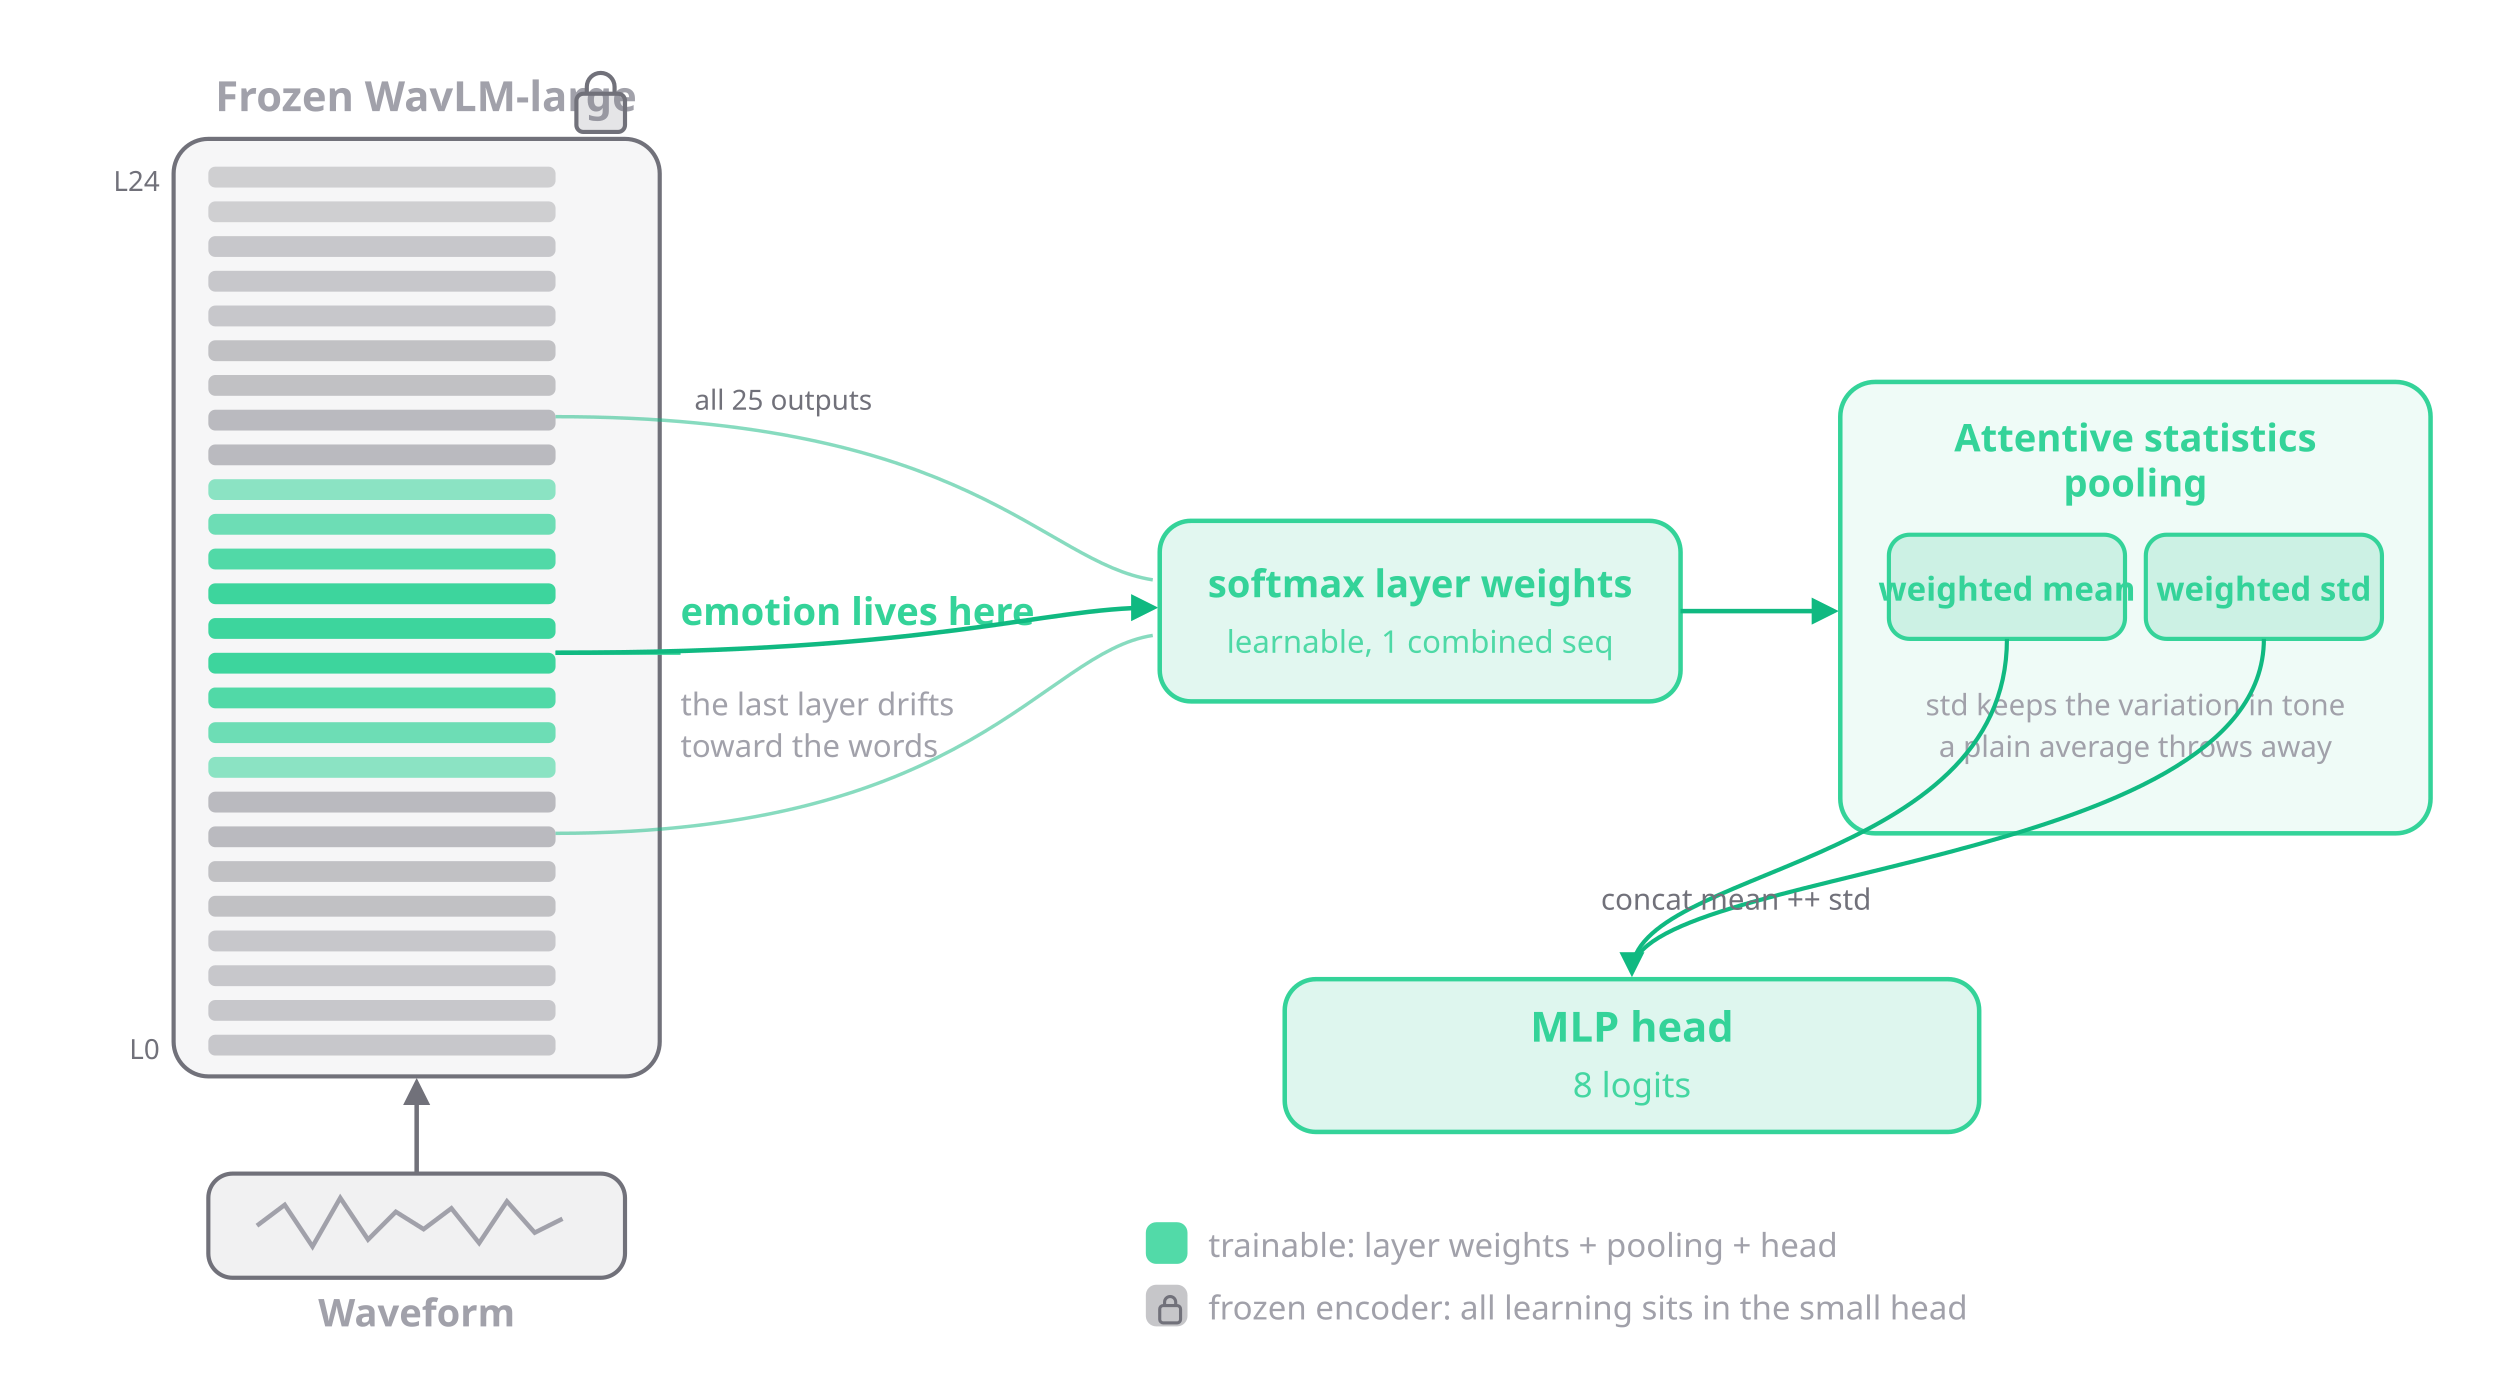
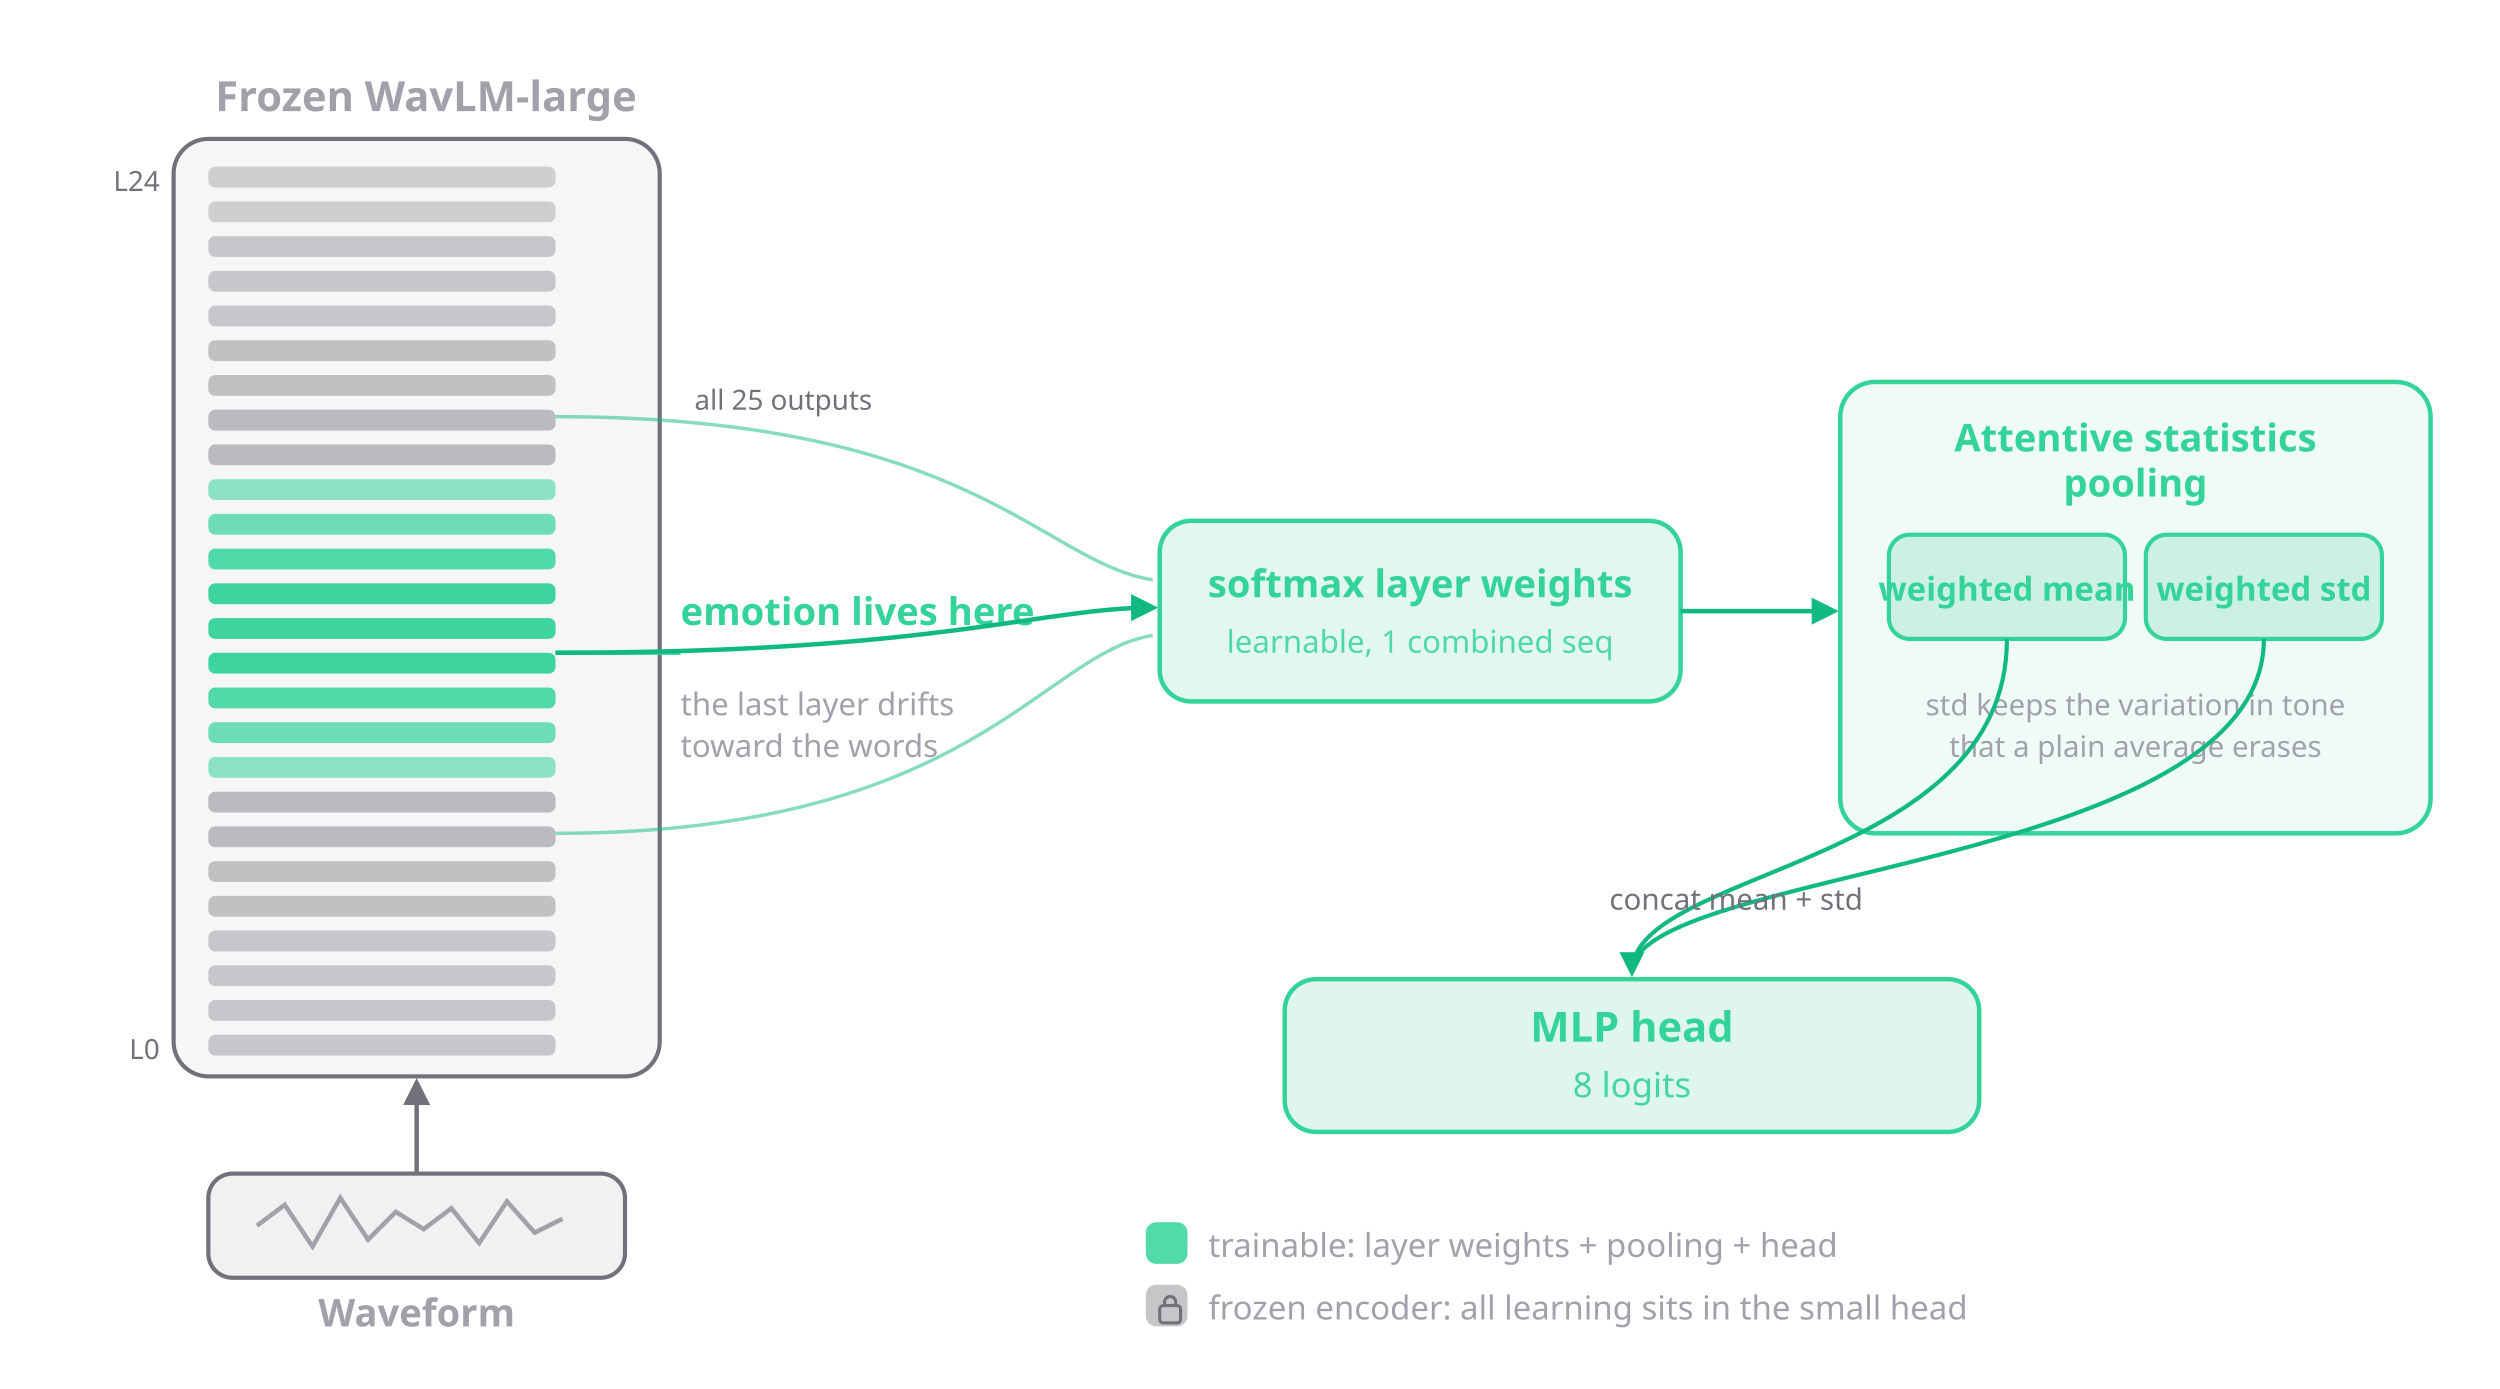
<svg xmlns="http://www.w3.org/2000/svg" viewBox="0 0 720 400" font-family="ui-sans-serif, system-ui, sans-serif">
  <defs>
    <marker id="ag" viewBox="0 0 10 10" refX="8" refY="5" markerWidth="6" markerHeight="6" orient="auto-start-reverse">
      <path d="M0 0 L10 5 L0 10 z" fill="#10B981" />
    </marker>
    <marker id="agy" viewBox="0 0 10 10" refX="8" refY="5" markerWidth="6" markerHeight="6" orient="auto-start-reverse">
      <path d="M0 0 L10 5 L0 10 z" fill="#71717A" />
    </marker>
  </defs>
  <g transform="translate(60,360)">
    <rect x="0" y="-22" width="120" height="30" rx="7" fill="#71717A" fill-opacity="0.1" stroke="#71717A" stroke-width="1.2" />
    <polyline points="14,-7 22,-13 30,-1 38,-15 46,-3 54,-11 62,-6 70,-12 78,-2 86,-14 94,-5 102,-9" fill="none" stroke="#A1A1AA" stroke-width="1.3" />
    <text x="60" y="22" text-anchor="middle" font-size="11" font-weight="600" fill="#A1A1AA">Waveform</text>
  </g>
  <line x1="120" y1="338" x2="120" y2="312" stroke="#71717A" stroke-width="1.3" marker-end="url(#agy)" />
  <rect x="50" y="40" width="140" height="270" rx="10" fill="#71717A" fill-opacity="0.06" stroke="#71717A" stroke-width="1.2" />
  <text x="62" y="32" font-size="12" font-weight="600" fill="#A1A1AA">Frozen WavLM-large</text>
-   <g transform="translate(166,22)" stroke="#71717A" stroke-width="1.2" fill="none">
-     <rect x="0" y="5" width="14" height="11" rx="2" fill="#71717A" fill-opacity="0.18" />
-     <path d="M3 5 V3 a4 4 0 0 1 8 0 V5" />
-   </g>
  <g>
    <rect x="60" y="298" width="100" height="6" rx="2" fill="#71717A" fill-opacity="0.35" />
    <rect x="60" y="288" width="100" height="6" rx="2" fill="#71717A" fill-opacity="0.35" />
    <rect x="60" y="278" width="100" height="6" rx="2" fill="#71717A" fill-opacity="0.35" />
    <rect x="60" y="268" width="100" height="6" rx="2" fill="#71717A" fill-opacity="0.35" />
    <rect x="60" y="258" width="100" height="6" rx="2" fill="#71717A" fill-opacity="0.4" />
    <rect x="60" y="248" width="100" height="6" rx="2" fill="#71717A" fill-opacity="0.4" />
    <rect x="60" y="238" width="100" height="6" rx="2" fill="#71717A" fill-opacity="0.45" />
    <rect x="60" y="228" width="100" height="6" rx="2" fill="#71717A" fill-opacity="0.45" />
    <rect x="60" y="218" width="100" height="6" rx="2" fill="#34D399" fill-opacity="0.55" />
    <rect x="60" y="208" width="100" height="6" rx="2" fill="#34D399" fill-opacity="0.7" />
    <rect x="60" y="198" width="100" height="6" rx="2" fill="#34D399" fill-opacity="0.85" />
    <rect x="60" y="188" width="100" height="6" rx="2" fill="#34D399" fill-opacity="0.95" />
    <rect x="60" y="178" width="100" height="6" rx="2" fill="#34D399" fill-opacity="0.95" />
    <rect x="60" y="168" width="100" height="6" rx="2" fill="#34D399" fill-opacity="0.95" />
    <rect x="60" y="158" width="100" height="6" rx="2" fill="#34D399" fill-opacity="0.85" />
    <rect x="60" y="148" width="100" height="6" rx="2" fill="#34D399" fill-opacity="0.7" />
    <rect x="60" y="138" width="100" height="6" rx="2" fill="#34D399" fill-opacity="0.55" />
    <rect x="60" y="128" width="100" height="6" rx="2" fill="#71717A" fill-opacity="0.45" />
    <rect x="60" y="118" width="100" height="6" rx="2" fill="#71717A" fill-opacity="0.45" />
    <rect x="60" y="108" width="100" height="6" rx="2" fill="#71717A" fill-opacity="0.4" />
    <rect x="60" y="98" width="100" height="6" rx="2" fill="#71717A" fill-opacity="0.4" />
    <rect x="60" y="88" width="100" height="6" rx="2" fill="#71717A" fill-opacity="0.35" />
    <rect x="60" y="78" width="100" height="6" rx="2" fill="#71717A" fill-opacity="0.35" />
    <rect x="60" y="68" width="100" height="6" rx="2" fill="#71717A" fill-opacity="0.35" />
    <rect x="60" y="58" width="100" height="6" rx="2" fill="#71717A" fill-opacity="0.3" />
    <rect x="60" y="48" width="100" height="6" rx="2" fill="#71717A" fill-opacity="0.3" />
  </g>
  <text x="46" y="305" text-anchor="end" font-size="8" fill="#71717A">L0</text>
  <text x="46" y="55" text-anchor="end" font-size="8" fill="#71717A">L24</text>
  <g transform="translate(196,160)">
    <line x1="-36" y1="28" x2="0" y2="28" stroke="#34D399" stroke-width="1.2" />
    <text x="0" y="20" font-size="11" font-weight="600" fill="#34D399">emotion lives here</text>
    <text x="0" y="46" font-size="9" fill="#A1A1AA">the last layer drifts</text>
    <text x="0" y="58" font-size="9" fill="#A1A1AA">toward the words</text>
  </g>
  <path d="M160 188 C 270 188, 300 175, 332 175" fill="none" stroke="#10B981" stroke-width="1.3" marker-end="url(#ag)" />
  <path d="M160 240 C 280 240, 300 188, 332 183" fill="none" stroke="#10B981" stroke-width="1" stroke-opacity="0.5" />
  <path d="M160 120 C 280 120, 300 162, 332 167" fill="none" stroke="#10B981" stroke-width="1" stroke-opacity="0.5" />
  <text x="200" y="118" font-size="8" fill="#71717A">all 25 outputs</text>
  <rect x="334" y="150" width="150" height="52" rx="9" fill="#10B981" fill-opacity="0.12" stroke="#34D399" stroke-width="1.3" />
  <text x="409" y="172" text-anchor="middle" font-size="11" font-weight="600" fill="#34D399">softmax layer weights</text>
  <text x="409" y="188" text-anchor="middle" font-size="9" fill="#34D399" fill-opacity="0.85">learnable, 1 combined seq</text>
  <line x1="484" y1="176" x2="528" y2="176" stroke="#10B981" stroke-width="1.3" marker-end="url(#ag)" />
  <rect x="530" y="110" width="170" height="130" rx="10" fill="#10B981" fill-opacity="0.07" stroke="#34D399" stroke-width="1.3" />
  <text x="615" y="130" text-anchor="middle" font-size="11" font-weight="600" fill="#34D399">Attentive statistics</text>
  <text x="615" y="143" text-anchor="middle" font-size="11" font-weight="600" fill="#34D399">pooling</text>
  <rect x="544" y="154" width="68" height="30" rx="6" fill="#10B981" fill-opacity="0.16" stroke="#34D399" stroke-width="1.2" />
  <text x="578" y="173" text-anchor="middle" font-size="9.5" font-weight="600" fill="#34D399">weighted mean</text>
  <rect x="618" y="154" width="68" height="30" rx="6" fill="#10B981" fill-opacity="0.16" stroke="#34D399" stroke-width="1.2" />
  <text x="652" y="173" text-anchor="middle" font-size="9.5" font-weight="600" fill="#34D399">weighted std</text>
  <text x="615" y="206" text-anchor="middle" font-size="8.5" fill="#A1A1AA">std keeps the variation in tone</text>
-   <text x="615" y="218" text-anchor="middle" font-size="8.5" fill="#A1A1AA">a plain average throws away</text>
+   <text x="615" y="218" text-anchor="middle" font-size="8.5" fill="#A1A1AA">that a plain average erases</text>
  <path d="M578 184 C 578 250, 470 250, 470 280" fill="none" stroke="#10B981" stroke-width="1.2" />
  <path d="M652 184 C 652 250, 470 250, 470 280" fill="none" stroke="#10B981" stroke-width="1.2" marker-end="url(#ag)" />
-   <text x="500" y="262" text-anchor="middle" font-size="8.5" fill="#71717A">concat mean ++ std</text>
+   <text x="500" y="262" text-anchor="middle" font-size="8.5" fill="#71717A">concat mean + std</text>
  <rect x="370" y="282" width="200" height="44" rx="9" fill="#10B981" fill-opacity="0.14" stroke="#34D399" stroke-width="1.3" />
  <text x="470" y="300" text-anchor="middle" font-size="12" font-weight="600" fill="#34D399">MLP head</text>
  <text x="470" y="316" text-anchor="middle" font-size="10" fill="#34D399" fill-opacity="0.9">8 logits</text>
  <g transform="translate(50,352)">
    <rect x="280" y="0" width="12" height="12" rx="3" fill="#34D399" fill-opacity="0.85" />
    <text x="298" y="10" font-size="9.5" fill="#A1A1AA">trainable: layer weights + pooling + head</text>
    <rect x="280" y="18" width="12" height="12" rx="3" fill="#71717A" fill-opacity="0.4" />
    <g transform="translate(282,21)" stroke="#71717A" stroke-width="0.9" fill="none">
      <rect x="2" y="3" width="6" height="5" rx="1" />
      <path d="M3.4 3 V2 a1.6 1.6 0 0 1 3.2 0 V3" />
    </g>
    <text x="298" y="28" font-size="9.5" fill="#A1A1AA">frozen encoder: all learning sits in the small head</text>
  </g>
</svg>
